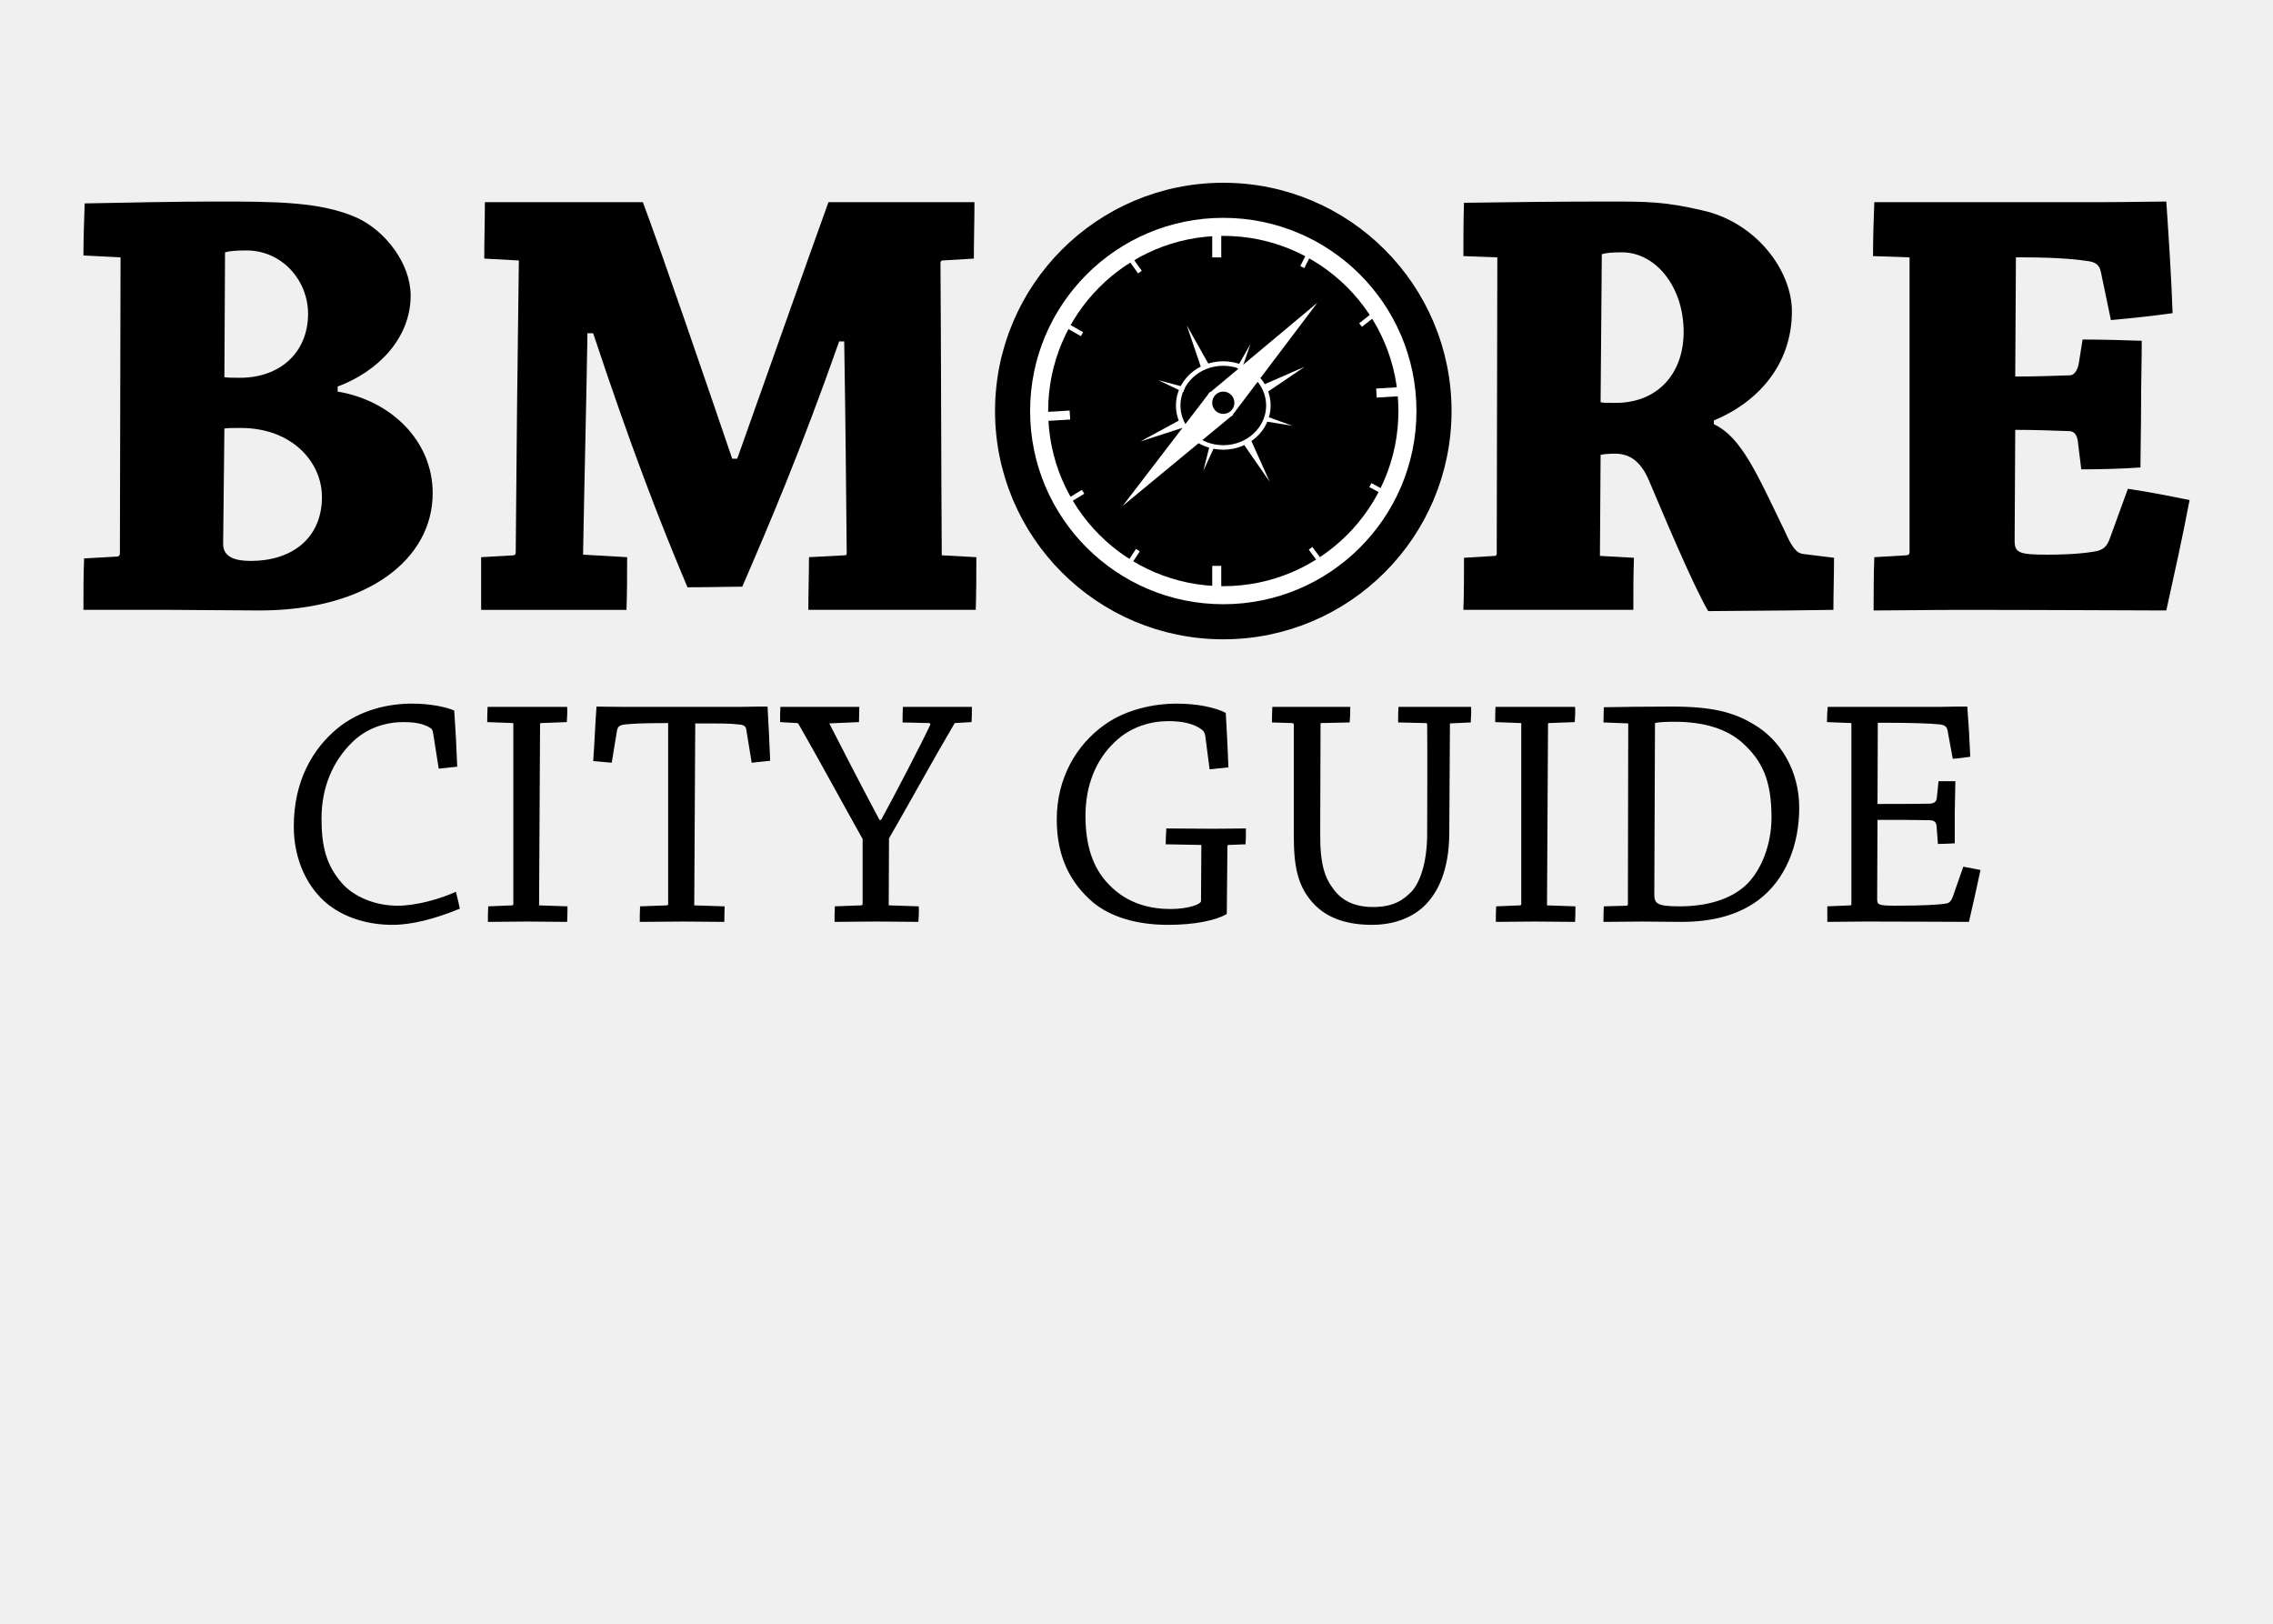
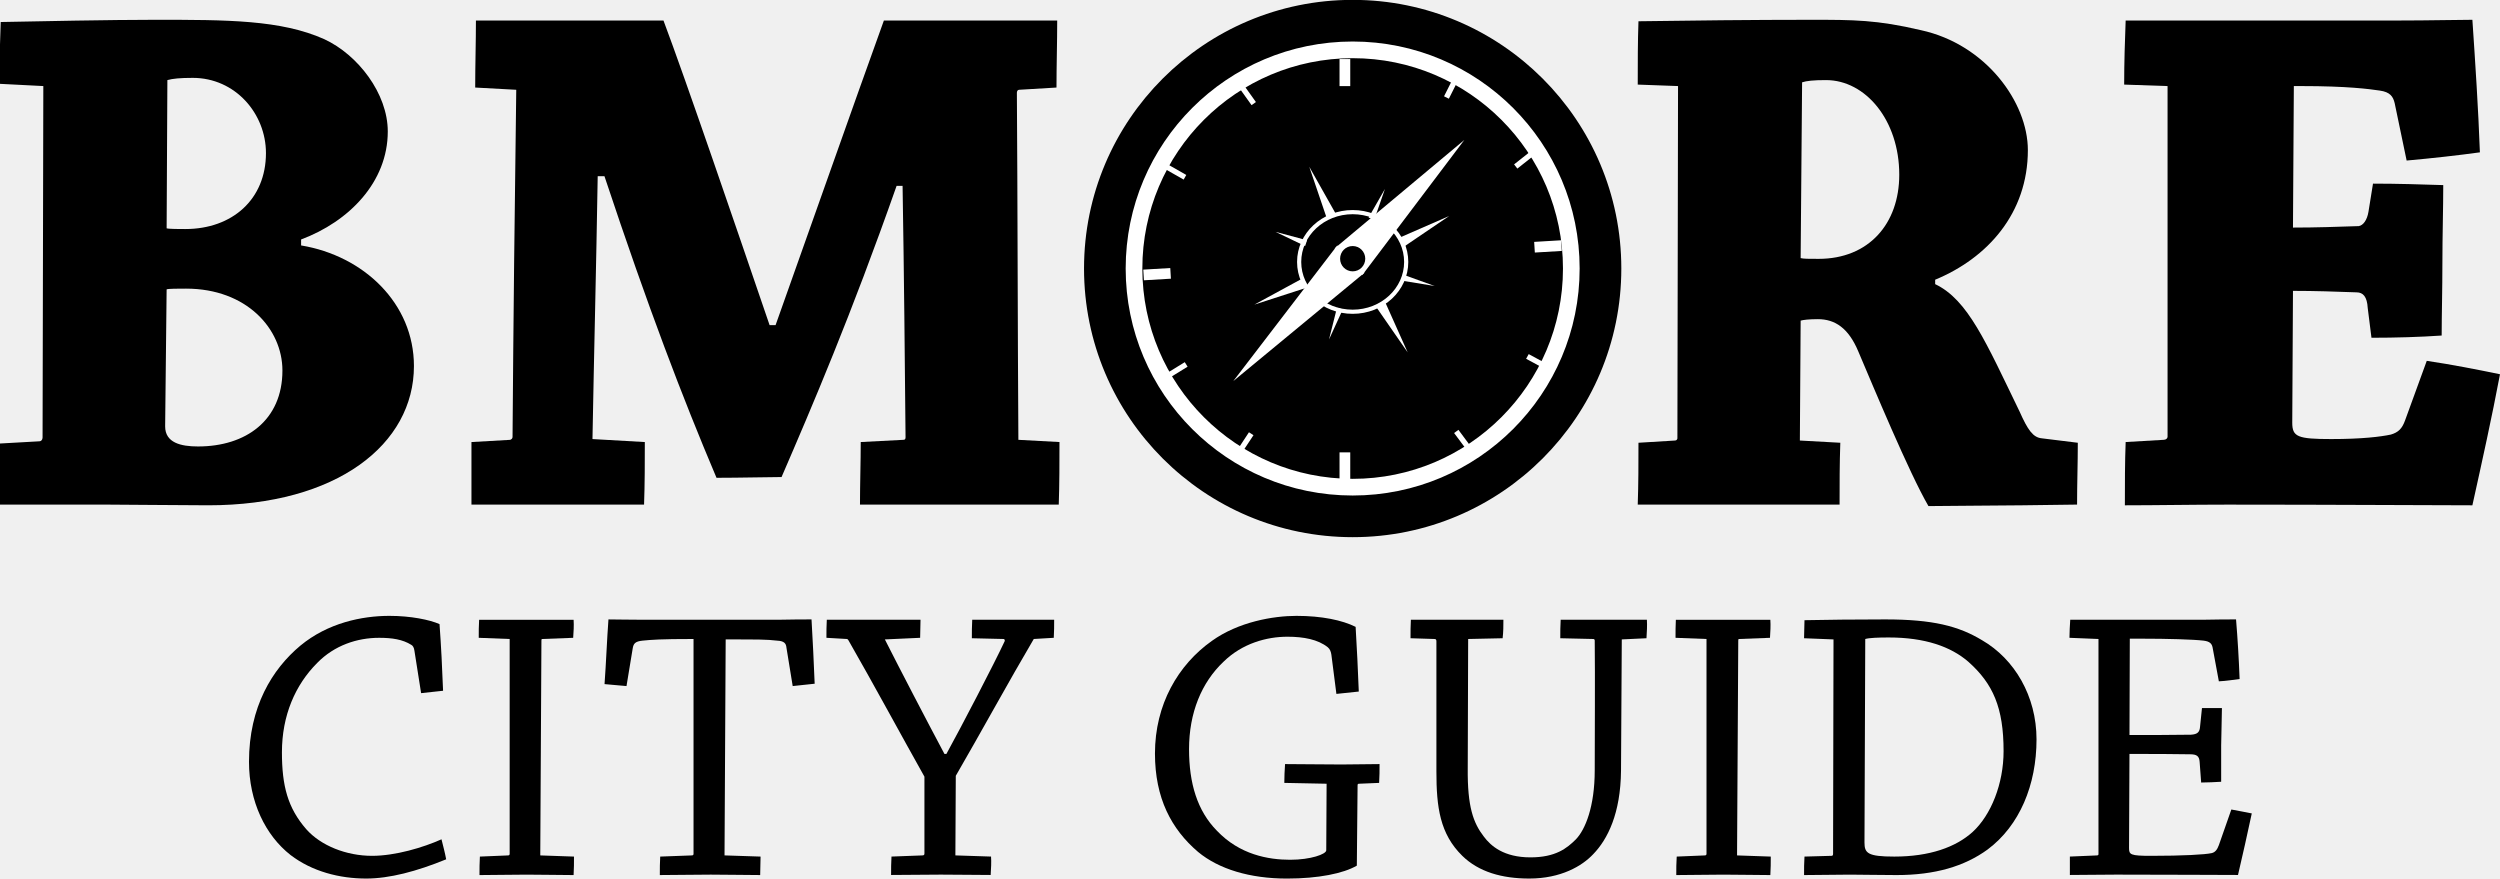
- <svg xmlns="http://www.w3.org/2000/svg" version="1.1" id="Layer_1" x="0px" y="0px" width="504px" height="360px" viewBox="0 0 504 360" enable-background="new 0 0 504 360" xml:space="preserve">
+ <svg xmlns="http://www.w3.org/2000/svg" version="1.1" id="Layer_1" x="0px" y="0px" width="599.82px" height="210.791px" viewBox="-65.105 -46.208 599.82 210.791" enable-background="new -65.105 -46.208 599.82 210.791" xml:space="preserve">
  <g>
-     <path d="M18.642,123.81l7.392-0.419c0.276,0,0.553-0.276,0.553-0.696l0.144-65.64L18.5,56.638c0-3.618,0.142-7.787,0.276-11.539   c6.981-0.142,20.789-0.418,28.744-0.418c13.541,0,23.585,0,31.675,3.618c6.282,2.912,11.859,10.146,11.859,17.237   c0,9.462-7.256,16.83-16.186,20.169v1.113c11.728,1.943,21.074,10.843,21.074,22.522c0,14.603-14.372,26.005-38.376,26.005   c-4.46,0-16.741-0.133-19.529-0.133c-4.745,0-14.094,0-19.537,0C18.5,131.596,18.5,127.427,18.642,123.81z M49.478,120.611   c0,3.056,2.932,3.751,6.14,3.751c8.928,0,15.766-4.865,15.766-14.184c0-7.785-6.694-15.296-18-15.296c-1.395,0-3.353,0-3.629,0.142   L49.478,120.611z M49.755,83.622c0.419,0.133,2.509,0.133,3.484,0.133c8.796,0,15.069-5.559,15.069-14.183   c0-7.368-5.72-14.048-13.674-14.048c-2.37,0-3.763,0.143-4.737,0.418L49.755,83.622z" />
-     <path d="M107.379,57.332c0-4.028,0.136-8.623,0.136-12.516c9.768,0,24.282,0,35.024,0c4.184,11.127,13.399,38.102,19.815,56.882   h1.117c6.694-18.78,14.506-41.024,20.227-56.882c9.768,0,23.022,0,32.372,0c0,3.893-0.134,8.488-0.134,12.516l-6.982,0.419   c-0.276,0-0.419,0.276-0.419,0.56c0.143,19.886,0.143,43.805,0.285,64.804l7.668,0.417c0,3.61,0,7.921-0.134,11.681   c-4.612,0-11.44,0-16.605,0c-6.839,0-14.65,0-20.513,0c0-3.76,0.143-8.071,0.143-11.681l7.947-0.417   c0.419,0,0.419-0.278,0.419-0.562c-0.133-14.601-0.277-30.031-0.555-46.86h-1.117c-8.509,24.197-15.765,41.16-21.485,54.372   c-2.101,0-7.821,0.142-12.146,0.142c-6.417-15.163-12.692-31.572-20.922-56.321h-1.261c-0.277,17.239-0.696,32.953-0.974,49.087   l9.77,0.56c0,3.61,0,7.921-0.142,11.681c-5.024,0-12.138,0-18,0c-5.167,0-9.625,0-14.229,0c0-3.76,0-8.071,0-11.681l7.256-0.417   c0.278-0.142,0.412-0.278,0.412-0.562c0.143-19.883,0.419-45.193,0.696-64.802L107.379,57.332z" />
-     <path d="M324.482,56.78c0-4.035,0-7.929,0.136-11.822c9.49-0.142,21.354-0.276,32.236-0.276c7.947,0,12.281,0,20.514,1.942   c12.146,2.646,19.958,13.488,19.958,22.389c0,11.821-7.543,20.169-17.303,24.205v0.827c6.129,2.923,9.49,10.852,15.753,23.788   c1.55,3.474,2.523,4.863,4.188,5.005l6.7,0.83c0,3.76-0.136,7.653-0.136,11.546c-2.52,0-7.539,0.133-10.192,0.133   c-3.061,0-14.921,0.143-17.576,0.143c-3.628-6.254-10.33-22.389-13.116-28.926c-1.816-4.313-4.317-5.979-7.526-5.979   c-1.682,0-2.79,0.143-3.211,0.276l-0.15,22.388l7.544,0.418c-0.138,3.893-0.138,7.653-0.138,11.546c-5.439,0-13.119,0-19.956,0   c-5.862,0-12.414,0-17.724,0c0.136-3.894,0.136-7.653,0.136-11.546l6.837-0.418c0.285,0,0.421-0.275,0.421-0.411l0.132-65.782   L324.482,56.78z M354.906,89.182c0.557,0.142,1.394,0.142,3.342,0.142c9.352,0,15.07-6.54,15.07-15.716   c0-10.156-6.283-17.665-13.674-17.665c-2.369,0-3.629,0.142-4.468,0.417L354.906,89.182z" />
-     <path d="M422.704,123.115c0.422,0,0.707-0.278,0.707-0.562V57.056l-8.096-0.276c0-4.035,0.131-8.205,0.284-11.964   c5.156,0,12.414,0,18.277,0c4.317,0,29.296,0,32.64,0c5.862,0,10.751-0.134,13.826-0.134c0.553,8.205,1.107,16.543,1.396,24.749   c-4.051,0.562-8.938,1.113-13.678,1.533l-2.234-10.709c-0.284-1.248-0.838-2.084-2.786-2.36c-1.965-0.284-5.999-0.838-14.651-0.838   c-0.418,0-0.987,0-1.393,0l-0.152,26.424c4.335,0,8.385-0.142,12.282-0.276c0.838-0.142,1.543-1.113,1.812-2.646l0.842-5.283   c4.467,0,9.071,0.143,13.117,0.276c0,4.312-0.149,9.462-0.149,14.467c0,5.007-0.137,10.005-0.137,13.624   c-4.046,0.284-8.649,0.417-13.12,0.417l-0.688-5.559c-0.134-2.084-0.839-2.922-2.099-2.922c-3.897-0.142-7.812-0.276-11.86-0.276   l-0.133,24.615c0,2.636,0.975,3.056,7.255,3.056c5.713,0,9.206-0.42,11.154-0.837c1.396-0.41,2.103-1.106,2.654-2.638l4.051-11.127   c4.735,0.695,9.624,1.666,13.674,2.504c-1.527,8.063-3.345,16.268-5.157,24.472c-6.99,0-26.376-0.133-45.777-0.133   c-6.42,0-13.524,0.133-19.119,0.133c0-3.893,0-8.062,0.153-11.814L422.704,123.115z" />
+     <path d="M-65.105,60.203l9.496-0.534c0.354,0,0.717-0.354,0.717-0.9l0.182-84.328l-10.575-0.542c0-4.643,0.18-10,0.354-14.825   c8.968-0.18,26.712-0.534,36.934-0.534c17.391,0,30.3,0,40.695,4.651c8.067,3.735,15.236,13.036,15.236,22.147   c0,12.157-9.32,21.623-20.797,25.909v1.431C22.202,15.172,34.21,26.613,34.21,41.618c0,18.757-18.463,33.409-49.306,33.409   c-5.725,0-21.507-0.171-25.087-0.171c-6.096,0-18.107,0-25.103,0C-65.286,70.21-65.286,64.854-65.105,60.203z M-25.481,56.096   c0,3.926,3.762,4.815,7.886,4.815c11.466,0,20.252-6.248,20.252-18.223c0-9.999-8.595-19.646-23.123-19.646   c-1.791,0-4.307,0-4.661,0.181L-25.481,56.096z M-25.126,8.573c0.535,0.172,3.224,0.172,4.469,0.172   c11.304,0,19.362-7.143,19.362-18.222c0-9.465-7.351-18.048-17.562-18.048c-3.045,0-4.834,0.182-6.088,0.534L-25.126,8.573z" />
+     <path d="M48.908-25.204c0-5.179,0.175-11.078,0.175-16.082c12.546,0,31.198,0,44.999,0C99.454-26.99,111.292,7.668,119.541,31.8   h1.436c8.595-24.131,18.636-52.716,25.987-73.085c12.547,0,29.573,0,41.585,0c0,5.004-0.173,10.903-0.173,16.082l-8.968,0.535   c-0.354,0-0.535,0.353-0.535,0.724c0.181,25.548,0.181,56.28,0.361,83.261l9.859,0.533c0,4.635,0,10.175-0.173,15.009   c-5.923,0-14.701,0-21.333,0c-8.787,0-18.827,0-26.358,0c0-4.834,0.181-10.374,0.181-15.009l10.215-0.533   c0.535,0,0.535-0.357,0.535-0.726c-0.173-18.756-0.354-38.583-0.71-60.205h-1.435c-10.932,31.087-20.261,52.882-27.603,69.863   c-2.708,0-10.048,0.181-15.608,0.181c-8.241-19.483-16.31-40.569-26.885-72.363h-1.618c-0.354,22.149-0.889,42.336-1.254,63.069   l12.558,0.716c0,4.635,0,10.173-0.181,15.007c-6.46,0-15.601,0-23.132,0c-6.633,0-12.365,0-18.281,0c0-4.834,0-10.372,0-15.007   l9.32-0.535c0.365-0.18,0.538-0.355,0.538-0.725c0.182-25.546,0.535-58.064,0.89-83.258L48.908-25.204z" />
+     <path d="M327.833-25.912c0-5.184,0-10.189,0.176-15.194c12.188-0.18,27.449-0.353,41.418-0.353c10.206,0,15.774,0,26.361,2.493   c15.599,3.399,25.648,17.333,25.648,28.767c0,15.193-9.703,25.917-22.242,31.102v1.061c7.887,3.753,12.191,13.943,20.25,30.56   c1.992,4.47,3.235,6.245,5.365,6.436l8.61,1.063c0,4.832-0.176,9.834-0.176,14.833c-3.234,0-9.681,0.172-13.085,0.172   c-3.932,0-19.169,0.189-22.575,0.189c-4.67-8.042-13.281-28.768-16.857-37.169c-2.338-5.541-5.554-7.681-9.669-7.681   c-2.165,0-3.582,0.182-4.136,0.354l-0.188,28.765l9.704,0.535c-0.177,5.004-0.177,9.834-0.177,14.835c-7.002,0-16.862,0-25.648,0   c-7.521,0-15.946,0-22.779,0c0.176-5.001,0.176-9.831,0.176-14.835l8.786-0.535c0.381,0,0.555-0.353,0.555-0.527l0.152-84.518   L327.833-25.912z M366.92,15.718c0.729,0.181,1.799,0.181,4.307,0.181c12.015,0,19.354-8.405,19.354-20.191   c0-13.053-8.076-22.698-17.571-22.698c-3.044,0-4.651,0.18-5.741,0.533L366.92,15.718z" />
+     <path d="M454.034,59.315c0.538,0,0.919-0.357,0.919-0.726v-84.147l-10.411-0.354c0-5.184,0.17-10.542,0.357-15.374   c6.624,0,15.947,0,23.488,0c5.554,0,37.633,0,41.941,0c7.521,0,13.799-0.173,17.761-0.173c0.708,10.543,1.418,21.259,1.802,31.803   c-5.21,0.717-11.486,1.423-17.576,1.968l-2.869-13.762c-0.381-1.606-1.09-2.674-3.58-3.027c-2.54-0.37-7.715-1.079-18.837-1.079   c-0.534,0-1.255,0-1.778,0l-0.208,33.95c5.567,0,10.774-0.19,15.792-0.353c1.069-0.19,1.984-1.433,2.315-3.4l1.093-6.791   c5.74,0,11.654,0.181,16.857,0.354c0,5.54-0.204,12.158-0.204,18.583c0,6.437-0.176,12.857-0.176,17.51   c-5.184,0.359-11.099,0.533-16.843,0.533l-0.9-7.145c-0.155-2.674-1.072-3.752-2.695-3.752c-5.002-0.18-10.033-0.354-15.239-0.354   l-0.171,31.63c0,3.38,1.262,3.925,9.338,3.925c7.334,0,11.811-0.545,14.319-1.077c1.8-0.527,2.698-1.426,3.407-3.393l5.207-14.296   c6.084,0.898,12.364,2.14,17.571,3.219c-1.954,10.363-4.292,20.897-6.625,31.443c-8.976,0-33.88-0.165-58.817-0.165   c-8.254,0-17.365,0.165-24.561,0.165c0-4.999,0-10.356,0.189-15.181L454.034,59.315z" />
  </g>
  <g>
-     <path d="M74.731,161.561C79.854,157.319,86.227,156,91.348,156c4.024,0,7.539,0.729,9.37,1.536   c0.295,4.102,0.511,8.269,0.662,12.444c-1.248,0.15-2.712,0.291-4.102,0.441l-1.244-7.912c-0.075-0.582-0.295-0.948-0.586-1.098   c-1.61-1.023-3.585-1.315-6.002-1.315c-4.101,0-8.344,1.391-11.568,4.685c-4.097,4.101-6.588,9.81-6.588,16.699   c0,6.289,1.098,10.391,4.538,14.342c2.712,3.078,7.47,4.983,12.299,4.983c4.318,0,9.517-1.539,12.957-3.079   c0.296,1.174,0.662,2.562,0.878,3.736c-5.561,2.271-10.613,3.585-14.933,3.585c-4.979,0-10.104-1.313-14.126-4.393   c-4.687-3.66-7.761-9.957-7.761-17.419C65.142,172.985,69.459,165.954,74.731,161.561z" />
-     <path d="M108.039,160.096c0-1.098,0-2.271,0.075-3.367c2.633,0,6.072,0,9.076,0c2.928,0,6.002,0,8.564,0   c0.075,1.022,0,2.346-0.074,3.367l-5.783,0.217c-0.146,0-0.146,0.149-0.146,0.3l-0.22,40.117l6.297,0.216   c0,1.023,0,2.347-0.075,3.444c-2.487,0-5.857-0.075-8.785-0.075c-2.854,0-6.148,0.075-8.785,0.075c0-1.098,0-2.347,0.075-3.444   l5.27-0.216c0.146,0,0.291-0.075,0.291-0.291v-40.125L108.039,160.096z" />
-     <path d="M147.861,200.729c0.221,0,0.291-0.15,0.291-0.291v-40.125c-6.293,0-7.832,0.149-9.513,0.3   c-1.394,0.142-1.684,0.582-1.83,1.391l-1.173,7.095c-1.319-0.142-2.783-0.217-4.101-0.365c0.295-4.027,0.44-8.12,0.732-12.079   c1.394,0,3.81,0.075,6.738,0.075c1.61,0,10.029,0,12.441,0c2.271,0,10.615,0,12.375,0c2.999-0.075,4.758-0.075,6.368-0.075   c0.22,3.959,0.437,7.985,0.586,12.013c-1.248,0.141-2.712,0.29-4.101,0.432l-1.173-7.171c-0.07-0.807-0.437-1.248-1.755-1.314   c-1.976-0.225-3.294-0.225-9.587-0.225l-0.221,40.341l6.734,0.216c0,1.023-0.075,2.347-0.075,3.444   c-2.632,0-6.222-0.075-9.221-0.075c-3.074,0-6.444,0.075-9.518,0.075c0-1.173,0-2.347,0.074-3.444L147.861,200.729z" />
-     <path d="M190.904,200.729c0.295,0,0.366-0.15,0.366-0.366v-14.35c-4.317-7.688-9.663-17.572-14.2-25.475   c-0.072-0.076-0.146-0.226-0.291-0.226l-3.806-0.217c0-1.098,0-2.345,0.071-3.367c2.051,0,4.759,0,7.175,0c3.661,0,7.175,0,10.32,0   c0,1.022-0.071,2.27-0.071,3.367l-6.588,0.292c2.708,5.35,7.687,14.935,11.126,21.383h0.366   c2.633-4.759,9.005-16.991,10.906-21.092c0-0.217-0.071-0.366-0.221-0.366l-5.927-0.141c0-1.098,0-2.347,0.07-3.443   c2.638,0,6.007,0,9.005,0c2.051,0,4.468,0,6.297,0c0,1.022,0,2.27-0.075,3.367l-3.733,0.217   c-4.54,7.688-10.031,17.722-14.569,25.556l-0.07,14.86l6.659,0.216c0.075,1.023,0,2.347-0.071,3.444   c-2.637,0-6.222-0.075-9.3-0.075c-3,0-6.369,0.075-9.297,0.075c0-1.098,0-2.347,0.075-3.444L190.904,200.729z" />
-     <path d="M267.26,163.242c-0.074-0.507-0.225-1.023-0.666-1.389c-1.83-1.465-4.533-1.972-7.536-1.972   c-3.876,0-8.418,1.239-11.933,4.683c-4.098,3.878-6.439,9.52-6.439,16.325c0,6.372,1.535,11.497,5.196,15.224   c4.247,4.467,9.59,5.425,13.693,5.425c3.801,0,6.729-1.032,6.729-1.765l0.075-12.44l-7.903-0.146c0-1.098,0.066-2.347,0.141-3.511   c3.004,0,6.814,0.066,10.54,0.066c2.421,0,4.909-0.066,7.104-0.066c0,1.098,0,2.413-0.074,3.511l-3.735,0.146   c-0.216,0-0.291,0.07-0.291,0.295l-0.142,15.008c-2.496,1.464-7.18,2.412-13.036,2.412c-6.949,0-12.736-1.755-16.612-4.975   c-4.979-4.251-8.053-10.032-8.053-18.376c0-9.152,4.317-16.549,10.613-21.017c4.977-3.585,11.489-4.68,15.807-4.68   c4.758,0,8.568,0.804,11.056,2.051c0.225,3.877,0.441,8.054,0.591,12.08c-1.323,0.141-2.787,0.291-4.176,0.433L267.26,163.242z" />
-     <path d="M292.734,184.474c-0.075,7.18,1.022,10.175,3.003,12.737c1.314,1.764,3.727,3.885,8.709,3.885   c4.684,0,6.805-1.688,8.494-3.37c1.756-1.83,3.511-6.147,3.511-12.886c0-7.021,0.075-16.764,0-24.227c0-0.15-0.075-0.3-0.291-0.3   l-6.147-0.141c0-1.098,0-2.347,0.066-3.443c2.495,0,5.489,0,8.493,0c2.713,0,5.415,0,7.611,0c0.075,1.022,0,2.27-0.072,3.443   l-4.611,0.216l-0.149,24.527c-0.065,7.979-2.487,12.811-5.19,15.59c-2.055,2.195-6.007,4.542-11.938,4.542   c-5.124,0-9.441-1.248-12.511-4.242c-4.177-4.102-4.834-9.084-4.834-15.74v-24.31c0-0.292-0.075-0.441-0.366-0.441l-4.468-0.141   c0-1.174,0-2.347,0.075-3.443c2.346,0,5.273,0,7.903,0c3.294,0,6.447,0,9.375,0c0,1.022,0,2.27-0.148,3.443l-6.439,0.141   L292.734,184.474z" />
-     <path d="M331.535,160.096c0-1.098,0-2.271,0.066-3.367c2.638,0,6.081,0,9.085,0c2.928,0,5.997,0,8.56,0   c0.075,1.022,0,2.346-0.075,3.367l-5.781,0.217c-0.141,0-0.141,0.149-0.141,0.3l-0.226,40.117l6.298,0.216   c0,1.023,0,2.347-0.075,3.444c-2.487,0-5.856-0.075-8.785-0.075c-2.854,0-6.147,0.075-8.784,0.075c0-1.098,0-2.347,0.074-3.444   l5.274-0.216c0.141,0,0.291-0.075,0.291-0.291v-40.125L331.535,160.096z" />
-     <path d="M355.618,200.945l5.05-0.141c0.216,0,0.291-0.15,0.291-0.366l0.075-40.05l-5.491-0.216c0-1.098,0.075-2.347,0.075-3.369   c3.951-0.074,9.442-0.149,15.073-0.149c8.935,0,13.693,1.247,18.086,3.885c6.072,3.511,10.174,10.464,10.174,18.52   c0,8.494-3.144,16.104-9.151,20.572c-4.317,3.145-9.808,4.759-16.979,4.759c-2.928,0-6.954-0.075-8.719-0.075   c-2.561,0-5.78,0.075-8.56,0.075C355.543,203.292,355.543,202.043,355.618,200.945z M366.815,198.309   c0,1.979,0.582,2.637,5.565,2.637c6.588,0,11.488-1.755,14.642-4.608c3.435-3.153,5.781-9.005,5.781-15.082   c0-8.127-1.98-12.588-6.589-16.691c-3.294-2.853-8.127-4.542-14.857-4.542c-1.979,0-3.659,0.074-4.392,0.291L366.815,198.309z" />
-     <path d="M410.3,200.729c0.074,0,0.216-0.075,0.216-0.225v-40.192l-5.416-0.217c0-1.098,0.075-2.271,0.15-3.367   c2.487,0,5.565,0,8.419,0c2.196,0,14.416,0,16.171,0c3.079-0.075,4.759-0.075,6.373-0.075c0.291,3.659,0.516,7.396,0.657,11.13   c-1.173,0.15-2.487,0.366-3.876,0.441l-1.174-6.372c-0.15-0.658-0.516-1.099-1.68-1.24c-1.905-0.225-6.814-0.366-11.572-0.366   c-0.731,0-1.83,0-2.196,0l-0.068,18.004c4.095,0,7.539,0,11.49-0.065c1.249-0.075,1.614-0.517,1.68-1.464l0.366-3.521   c1.174,0,2.638,0,3.736,0c-0.075,2.272-0.075,4.619-0.142,7.031c0,2.196,0,4.608,0,6.737c-1.173,0.067-2.496,0.143-3.735,0.143   l-0.291-3.876c-0.075-1.024-0.516-1.39-1.762-1.39c-3.296-0.074-7.023-0.074-11.343-0.074l-0.073,17.569   c0,1.238,0.217,1.464,4.103,1.464c5.922,0,10.099-0.226,11.337-0.517c0.666-0.149,1.032-0.657,1.324-1.464l2.337-6.663   c1.322,0.225,2.712,0.516,3.811,0.732c-0.808,3.81-1.681,7.686-2.562,11.496c-3.369,0-12.887-0.075-22.769-0.075   c-3.07,0-5.998,0.075-8.636,0.075c0-1.098,0-2.347,0-3.444L410.3,200.729z" />
+     <path d="M6.96,108.701c6.585-5.45,14.769-7.146,21.352-7.146c5.166,0,9.681,0.937,12.039,1.979c0.38,5.271,0.653,10.619,0.85,15.99   c-1.605,0.188-3.485,0.366-5.271,0.573l-1.602-10.175c-0.094-0.753-0.38-1.222-0.747-1.409c-2.072-1.307-4.613-1.692-7.719-1.692   c-5.27,0-10.721,1.796-14.859,6.023c-5.267,5.271-8.465,12.603-8.465,21.454c0,8.081,1.41,13.353,5.831,18.436   c3.485,3.946,9.601,6.396,15.798,6.396c5.553,0,12.233-1.981,16.654-3.964c0.38,1.514,0.851,3.308,1.124,4.8   c-7.146,2.922-13.632,4.614-19.188,4.614c-6.394,0-12.98-1.69-18.145-5.639c-6.025-4.716-9.977-12.806-9.977-22.382   C-5.364,123.388,0.188,114.358,6.96,108.701z" />
+     <path d="M49.757,106.821c0-1.409,0-2.922,0.094-4.329c3.378,0,7.799,0,11.661,0c3.758,0,7.709,0,11.007,0   c0.094,1.324,0,3.025-0.102,4.329l-7.425,0.284c-0.193,0-0.193,0.186-0.193,0.393l-0.277,51.531l8.089,0.281   c0,1.307,0,3.007-0.094,4.436c-3.204,0-7.526-0.104-11.294-0.104c-3.665,0-7.893,0.104-11.284,0.104c0-1.431,0-3.027,0.093-4.436   l6.77-0.281c0.193,0,0.376-0.086,0.376-0.367v-51.556L49.757,106.821z" />
+     <path d="M100.917,159.027c0.287,0,0.376-0.186,0.376-0.366v-51.556c-8.085,0-10.068,0.186-12.221,0.393   c-1.799,0.181-2.165,0.732-2.358,1.778l-1.503,9.122c-1.696-0.178-3.575-0.283-5.27-0.469c0.38-5.186,0.562-10.431,0.94-15.521   c1.79,0,4.894,0.083,8.661,0.083c2.063,0,12.878,0,15.979,0c2.922,0,13.643,0,15.902,0c3.848-0.083,6.116-0.083,8.179-0.083   c0.286,5.09,0.56,10.257,0.755,15.427c-1.605,0.18-3.484,0.385-5.271,0.564l-1.503-9.229c-0.089-1.023-0.569-1.597-2.255-1.671   c-2.542-0.292-4.237-0.292-12.322-0.292l-0.278,51.818l8.649,0.285c0,1.305-0.094,3.005-0.094,4.432   c-3.387,0-7.996-0.103-11.853-0.103c-3.952,0-8.274,0.103-12.225,0.103c0-1.512,0-3.025,0.093-4.432L100.917,159.027z" />
+     <path d="M156.222,159.027c0.38,0,0.47-0.186,0.47-0.47v-18.423c-5.553-9.886-12.417-22.593-18.247-32.74   c-0.091-0.104-0.184-0.291-0.376-0.291l-4.89-0.284c0-1.408,0-3.003,0.09-4.329c2.636,0,6.118,0,9.222,0c4.707,0,9.222,0,13.263,0   c0,1.326-0.091,2.922-0.091,4.329l-8.465,0.388c3.472,6.867,9.876,19.18,14.295,27.473h0.47   c3.378-6.124,11.569-21.837,14.009-27.105c0-0.283-0.09-0.471-0.287-0.471l-7.616-0.18c0-1.408,0-3.024,0.09-4.434   c3.392,0,7.723,0,11.57,0c2.636,0,5.741,0,8.089,0c0,1.326,0,2.922-0.093,4.329l-4.799,0.284   c-5.832,9.887-12.879,22.777-18.71,32.827l-0.098,19.095l8.555,0.281c0.104,1.307,0,3.009-0.09,4.417   c-3.382,0-7.996-0.086-11.951-0.086c-3.849,0-8.179,0.086-11.938,0.086c0-1.41,0-3.008,0.094-4.417L156.222,159.027z" />
+     <path d="M254.328,110.864c-0.102-0.649-0.29-1.307-0.862-1.777c-2.349-1.88-5.816-2.527-9.678-2.527   c-4.98,0-10.823,1.588-15.338,6.002c-5.268,4.982-8.269,12.237-8.269,20.976c0,8.191,1.969,14.77,6.678,19.564   c5.453,5.74,12.316,6.972,17.588,6.972c4.877,0,8.653-1.335,8.653-2.274l0.084-15.968l-10.147-0.203   c0-1.411,0.074-3.007,0.179-4.512c3.861,0,8.766,0.096,13.54,0.096c3.108,0,6.313-0.096,9.132-0.096c0,1.409,0,3.101-0.103,4.512   l-4.799,0.203c-0.266,0-0.368,0.079-0.368,0.37l-0.181,19.28c-3.213,1.879-9.237,3.102-16.753,3.102   c-8.919,0-16.356-2.266-21.337-6.39c-6.403-5.459-10.345-12.891-10.345-23.612c0-11.765,5.544-21.265,13.632-27.006   c6.391-4.595,14.762-6.02,20.317-6.02c6.105,0,10.991,1.041,14.196,2.636c0.291,4.98,0.571,10.355,0.76,15.522   c-1.699,0.179-3.578,0.386-5.374,0.566L254.328,110.864z" />
+     <path d="M287.046,138.152c-0.083,9.216,1.324,13.069,3.86,16.357c1.691,2.272,4.795,4.988,11.189,4.988   c6.025,0,8.74-2.168,10.908-4.331c2.266-2.349,4.512-7.883,4.512-16.546c0-9.021,0.103-21.546,0-31.123   c0-0.205-0.082-0.393-0.366-0.393l-7.9-0.18c0-1.408,0-3.026,0.095-4.434c3.191,0,7.045,0,10.907,0c3.476,0,6.944,0,9.78,0   c0.084,1.324,0,2.92-0.1,4.434l-5.924,0.281l-0.185,31.498c-0.095,10.251-3.204,16.462-6.672,20.032   c-2.64,2.818-7.722,5.844-15.342,5.844c-6.576,0-12.128-1.596-16.069-5.45c-5.373-5.271-6.21-11.667-6.21-20.22v-31.232   c0-0.386-0.103-0.573-0.47-0.573l-5.741-0.18c0-1.514,0-3.007,0.085-4.434c3.025,0,6.781,0,10.166,0c4.229,0,8.276,0,12.034,0   c0,1.326,0,2.922-0.185,4.434l-8.269,0.18L287.046,138.152z" />
+     <path d="M336.901,106.821c0-1.409,0-2.922,0.078-4.329c3.392,0,7.824,0,11.686,0c3.759,0,7.696,0,10.985,0   c0.102,1.324,0,3.025-0.084,4.329l-7.432,0.284c-0.18,0-0.18,0.186-0.18,0.393l-0.291,51.531l8.088,0.281   c0,1.307,0,3.007-0.102,4.436c-3.186,0-7.516-0.104-11.275-0.104c-3.675,0-7.9,0.104-11.293,0.104c0-1.431,0-3.027,0.104-4.436   l6.763-0.281c0.18,0,0.386-0.086,0.386-0.367v-51.556L336.901,106.821z" />
+     <path d="M367.842,159.308l6.492-0.179c0.283,0,0.367-0.188,0.367-0.471l0.104-51.452l-7.066-0.281c0-1.408,0.104-3.026,0.104-4.331   c5.082-0.103,12.13-0.188,19.375-0.188c11.464,0,17.586,1.597,23.226,4.989c7.799,4.51,13.069,13.435,13.069,23.792   c0,10.909-4.041,20.688-11.743,26.43c-5.554,4.041-12.619,6.128-21.829,6.128c-3.758,0-8.924-0.104-11.198-0.104   c-3.288,0-7.429,0.104-11.003,0.104C367.739,162.315,367.739,160.718,367.842,159.308z M382.236,155.919   c0,2.554,0.733,3.391,7.149,3.391c8.455,0,14.762-2.245,18.811-5.919c4.408-4.048,7.414-11.561,7.414-19.384   c0-10.438-2.535-16.172-8.457-21.444c-4.228-3.653-10.438-5.823-19.092-5.823c-2.535,0-4.696,0.083-5.638,0.366L382.236,155.919z" />
+     <path d="M438.097,159.027c0.103,0,0.281-0.084,0.281-0.29v-51.634l-6.963-0.284c0-1.408,0.104-2.92,0.188-4.329   c3.206,0,7.151,0,10.825,0c2.817,0,18.52,0,20.783,0c3.947-0.083,6.108-0.083,8.174-0.083c0.386,4.696,0.676,9.499,0.856,14.3   c-1.513,0.186-3.205,0.469-4.98,0.553l-1.514-8.173c-0.188-0.856-0.657-1.41-2.163-1.589c-2.448-0.291-8.745-0.47-14.87-0.47   c-0.938,0-2.35,0-2.819,0l-0.077,23.116c5.266,0,9.681,0,14.764-0.076c1.597-0.103,2.065-0.656,2.161-1.878l0.469-4.521   c1.494,0,3.374,0,4.785,0c-0.086,2.902-0.086,5.93-0.183,9.03c0,2.817,0,5.919,0,8.659c-1.494,0.079-3.193,0.184-4.8,0.184   l-0.367-4.981c-0.102-1.325-0.658-1.794-2.27-1.794c-4.231-0.083-9.024-0.083-14.562-0.083l-0.102,22.566   c0,1.589,0.284,1.88,5.273,1.88c7.61,0,12.967-0.291,14.572-0.657c0.844-0.205,1.316-0.857,1.701-1.899l2.998-8.559   c1.699,0.291,3.476,0.677,4.903,0.938c-1.043,4.904-2.162,9.886-3.306,14.77c-4.331,0-16.546-0.086-29.249-0.086   c-3.938,0-7.697,0.086-11.09,0.086c0-1.41,0-3.008,0-4.417L438.097,159.027z" />
  </g>
-   <circle stroke="#000000" stroke-width="4" stroke-miterlimit="10" cx="271.244" cy="91.13" r="48.61" />
-   <ellipse stroke="#FFFFFF" stroke-miterlimit="10" cx="271.243" cy="89.901" rx="10" ry="9.302" />
-   <circle fill="none" stroke="#FFFFFF" stroke-width="4" stroke-miterlimit="10" cx="271.244" cy="91.13" r="40.833" />
-   <rect x="268.792" y="52.014" fill="#FFFFFF" width="2" height="5.054" />
-   <rect x="268.792" y="125.457" fill="#FFFFFF" width="2" height="5.054" />
-   <rect x="233.712" y="89.648" transform="matrix(0.0596 0.9982 -0.9982 0.0596 312.7351 -147.6131)" fill="#FFFFFF" width="1.999" height="5.053" />
-   <rect x="306.72" y="84.474" transform="matrix(0.0596 0.9982 -0.9982 0.0596 376.2269 -225.3562)" fill="#FFFFFF" width="1.999" height="5.053" />
-   <rect x="250.78" y="55.746" transform="matrix(0.8136 -0.5815 0.5815 0.8136 12.9625 156.9753)" fill="#FFFFFF" width="0.999" height="5.053" />
-   <rect x="237.23" y="70.313" transform="matrix(0.4942 -0.8693 0.8693 0.4942 56.9122 243.5028)" fill="#FFFFFF" width="1" height="5.053" />
-   <rect x="303.176" y="67.979" transform="matrix(0.6212 0.7836 -0.7836 0.6212 170.2737 -211.2628)" fill="#FFFFFF" width="0.998" height="5.053" />
-   <rect x="289.392" y="54.415" transform="matrix(0.8933 0.4496 -0.4496 0.8933 56.5442 -124.2445)" fill="#FFFFFF" width="0.999" height="5.053" />
-   <rect x="237.495" y="107.83" transform="matrix(-0.5247 -0.8513 0.8513 -0.5247 268.9338 370.8611)" fill="#FFFFFF" width="1" height="5.052" />
-   <rect x="250.402" y="121.557" transform="matrix(-0.8344 -0.5511 0.5511 -0.8344 391.886 365.8936)" fill="#FFFFFF" width="0.999" height="5.053" />
-   <rect x="291.601" y="121.056" transform="matrix(-0.8023 0.5969 -0.5969 -0.8023 600.2249 48.3924)" fill="#FFFFFF" width="0.998" height="5.052" />
-   <rect x="305.596" y="106.225" transform="matrix(-0.4756 0.8797 -0.8797 -0.4756 547.3282 -108.7981)" fill="#FFFFFF" width="0.998" height="5.053" />
+   <path stroke="#000000" stroke-width="4" stroke-miterlimit="10" d="M259.44-44.239c34.498,0,62.456,27.967,62.456,62.456  c0,34.49-27.958,62.458-62.456,62.458c-34.489,0-62.456-27.968-62.456-62.458C196.984-16.272,224.951-44.239,259.44-44.239z" />
+   <path stroke="#FFFFFF" stroke-miterlimit="10" d="M259.44,4.686c7.093,0,12.842,5.354,12.842,11.952  c0,6.606-5.749,11.952-12.842,11.952c-7.095,0-12.843-5.346-12.843-11.952C246.597,10.04,252.345,4.686,259.44,4.686z" />
+   <path fill="none" stroke="#FFFFFF" stroke-width="4" stroke-miterlimit="10" d="M259.44-34.248  c28.965,0,52.456,23.491,52.456,52.464c0,28.976-23.491,52.464-52.456,52.464c-28.974,0-52.465-23.489-52.465-52.464  C206.975-10.757,230.466-34.248,259.44-34.248z" />
+   <rect x="256.286" y="-32.035" fill="#FFFFFF" width="2.572" height="6.488" />
+   <rect x="256.286" y="62.327" fill="#FFFFFF" width="2.572" height="6.488" />
+   <rect x="211.226" y="16.318" transform="matrix(0.0589 0.9983 -0.9983 0.0589 219.5262 -193.7279)" fill="#FFFFFF" width="2.563" height="6.489" />
+   <polygon fill="#FFFFFF" points="303.143,14.385 302.984,11.827 309.471,11.44 309.613,14 " />
+   <polygon fill="#FFFFFF" points="236.226,-21.723 235.178,-20.98 231.402,-26.26 232.449,-27.012 " />
+   <polygon fill="#FFFFFF" points="219.517,-4.233 218.888,-3.117 213.241,-6.33 213.879,-7.446 " />
+   <polygon fill="#FFFFFF" points="298.952,-5.757 298.167,-6.768 303.257,-10.795 304.042,-9.793 " />
+   <rect x="282.756" y="-28.954" transform="matrix(0.8935 0.449 -0.449 0.8935 18.6341 -129.9924)" fill="#FFFFFF" width="1.292" height="6.494" />
+   <polygon fill="#FFFFFF" points="219.157,40.683 219.832,41.773 214.301,45.176 213.627,44.085 " />
+   <polygon fill="#FFFFFF" points="234.555,57.504 235.641,58.21 232.054,63.629 230.989,62.922 " />
+   <polygon fill="#FFFFFF" points="283.774,57.687 284.812,56.923 288.683,62.133 287.666,62.898 " />
+   <polygon fill="#FFFFFF" points="301.052,39.875 301.673,38.751 307.375,41.835 306.774,42.968 " />
  <g>
-     <polygon fill="#FFFFFF" points="267.888,87.361 292.099,67.123 273.05,92.33  " />
-     <polygon fill="#FFFFFF" points="273.448,91.919 248.948,112.155 268.356,86.824  " />
+     <polygon fill="#FFFFFF" points="255.122,13.377 286.23,-12.628 261.769,19.764  " />
+     <polygon fill="#FFFFFF" points="262.266,19.234 230.793,45.23 255.735,12.684  " />
  </g>
-   <ellipse stroke="#000000" stroke-miterlimit="10" cx="271.244" cy="89.294" rx="1.959" ry="1.975" />
-   <polygon fill="#FFFFFF" points="266.423,81.779 263.136,72.12 268.108,80.945 " />
-   <polygon fill="#FFFFFF" points="277.348,97.486 281.52,106.796 275.747,98.473 " />
-   <polygon fill="#FFFFFF" points="279.918,85.399 289.271,81.321 280.889,87.01 " />
-   <polygon fill="#FFFFFF" points="262.596,94.725 252.887,97.866 261.787,93.027 " />
-   <polygon fill="#FFFFFF" points="274.216,81.611 277.278,76.271 275.266,82.042 " />
-   <polygon fill="#FFFFFF" points="280.766,92.307 286.556,94.398 280.523,93.416 " />
-   <polygon fill="#FFFFFF" points="262.369,86.933 256.816,84.276 262.722,85.854 " />
-   <polygon fill="#FFFFFF" points="269.392,98.791 266.825,104.385 268.307,98.457 " />
+   <path stroke="#000000" stroke-miterlimit="10" d="M259.44,13.322c1.396,0,2.518,1.138,2.518,2.541c0,1.395-1.122,2.533-2.518,2.533  s-2.518-1.138-2.518-2.533C256.922,14.46,258.044,13.322,259.44,13.322z" />
+   <polygon fill="#FFFFFF" points="253.241,6.204 249.019,-6.209 255.406,5.128 " />
+   <polygon fill="#FFFFFF" points="267.286,26.386 272.636,38.344 265.231,27.652 " />
+   <polygon fill="#FFFFFF" points="270.581,10.857 282.595,5.616 271.823,12.921 " />
+   <polygon fill="#FFFFFF" points="248.323,22.84 235.846,26.877 247.296,20.653 " />
+   <polygon fill="#FFFFFF" points="263.255,5.991 267.185,-0.877 264.604,6.546 " />
+   <polygon fill="#FFFFFF" points="271.678,19.733 279.119,22.413 271.353,21.152 " />
+   <polygon fill="#FFFFFF" points="248.03,12.826 240.911,9.417 248.49,11.442 " />
+   <polygon fill="#FFFFFF" points="257.053,28.061 253.761,35.245 255.674,27.628 " />
</svg>
